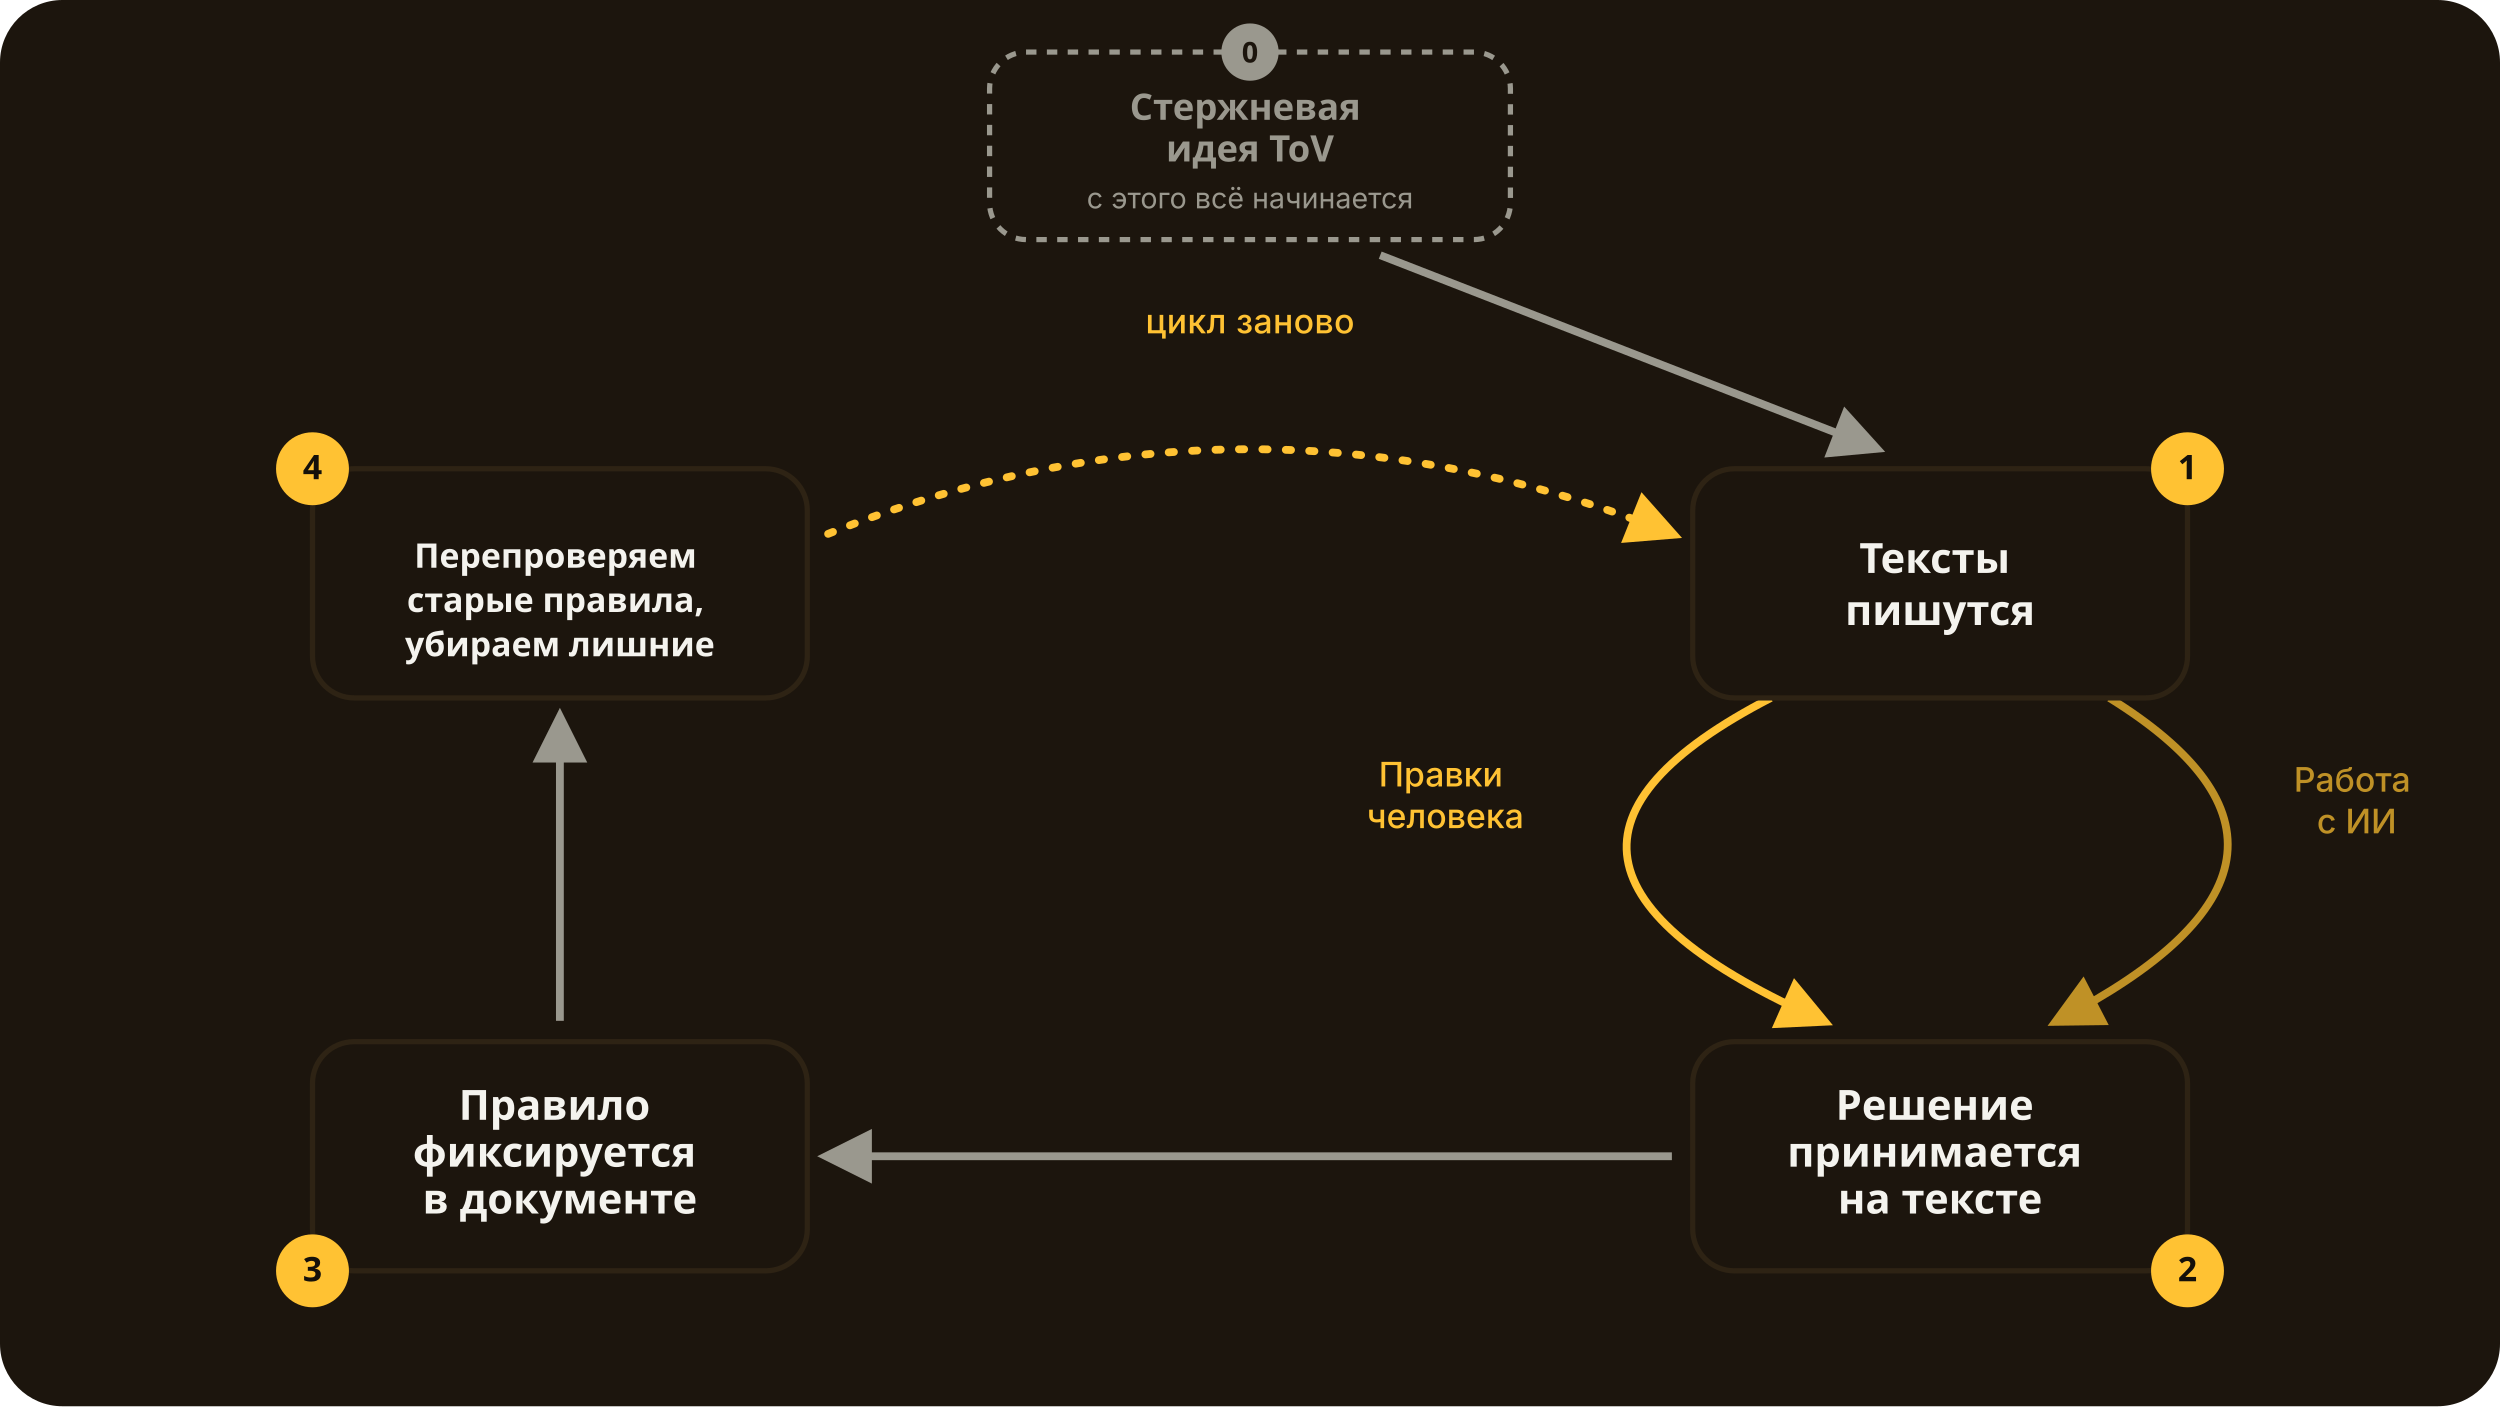
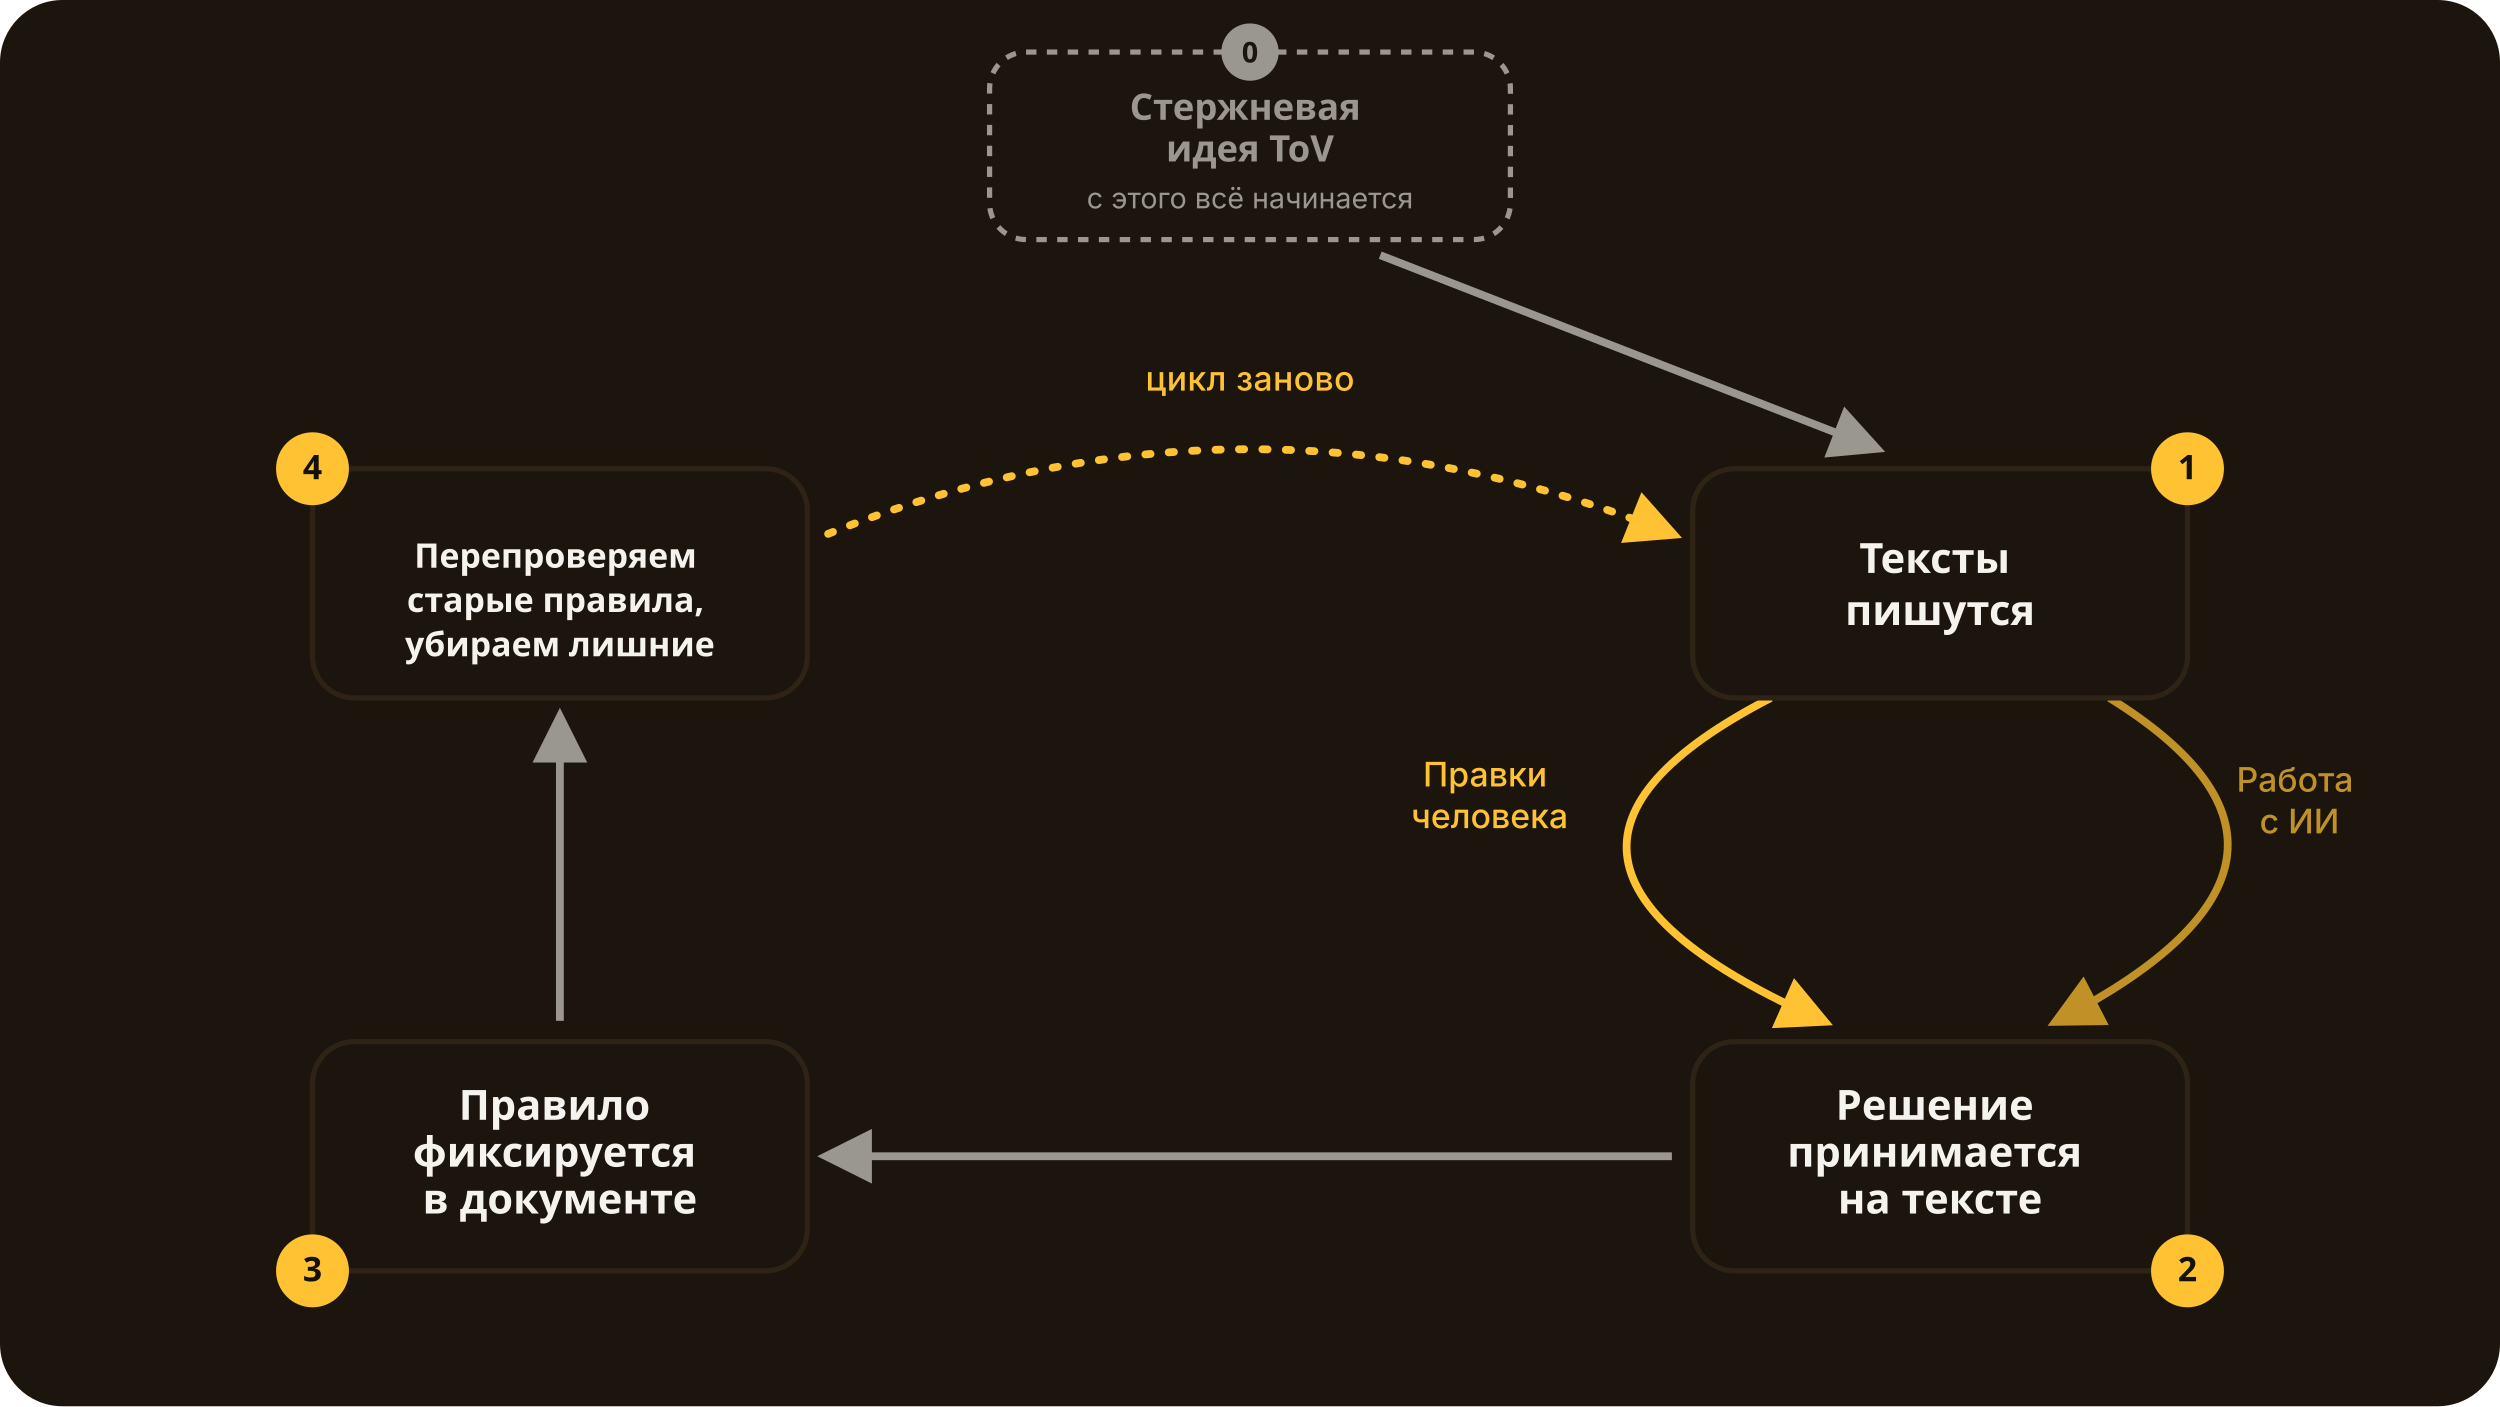
<svg xmlns="http://www.w3.org/2000/svg" viewBox="0 0 960 540" width="100%" height="auto" style="display:block;width:100%;height:auto;" role="img" aria-labelledby="illus-title illus-desc">
  <style>
    .kr-node-title {
      font-family: "Unbounded", sans-serif;
      font-weight: 600;
      font-size: 16px;
      fill: #f4f3ee;
      text-anchor: middle;
    }
    .kr-node-title-sm { font-size: 13px; }
    .kr-node-title-0 {
      font-family: "Unbounded", sans-serif;
      font-weight: 600;
      font-size: 14px;
      fill: #9a988e;
      text-anchor: middle;
    }
    .kr-node-caption {
      font-family: "Inter", sans-serif;
      font-weight: 400;
      font-size: 11px;
      fill: #9a988e;
      text-anchor: middle;
    }
    .kr-node-num {
      font-family: "Unbounded", sans-serif;
      font-weight: 700;
      font-size: 13px;
      fill: #14100a;
      text-anchor: middle;
    }
    .kr-node-num-0 {
      font-family: "Unbounded", sans-serif;
      font-weight: 700;
      font-size: 11px;
      fill: #1c150d;
      text-anchor: middle;
    }
    .kr-label-human {
      font-family: "Inter", sans-serif;
      font-weight: 500;
      font-size: 13px;
      fill: #ffc233;
      text-anchor: middle;
    }
    .kr-label-ai {
      font-family: "Inter", sans-serif;
      font-weight: 500;
      font-size: 13px;
      fill: #bf9126;
      text-anchor: middle;
    }
    .kr-loop-label {
      font-family: "Inter", sans-serif;
      font-weight: 500;
      font-size: 13px;
      letter-spacing: 0.01em;
      fill: #ffc233;
      text-anchor: middle;
    }
  </style>
  <defs>
    <marker id="kr-arrow-flow" viewBox="0 0 10 10" refX="8" refY="5" markerWidth="7" markerHeight="7" orient="auto-start-reverse">
      <path d="M0,0 L10,5 L0,10 Z" fill="#9a988e" />
    </marker>
    <marker id="kr-arrow-human" viewBox="0 0 10 10" refX="8" refY="5" markerWidth="7" markerHeight="7" orient="auto-start-reverse">
      <path d="M0,0 L10,5 L0,10 Z" fill="#ffc233" />
    </marker>
    <marker id="kr-arrow-ai" viewBox="0 0 10 10" refX="8" refY="5" markerWidth="7" markerHeight="7" orient="auto-start-reverse">
      <path d="M0,0 L10,5 L0,10 Z" fill="#bf9126" />
    </marker>
    <marker id="kr-arrow-loop" viewBox="0 0 10 10" refX="8" refY="5" markerWidth="7" markerHeight="7" orient="auto-start-reverse">
      <path d="M0,0 L10,5 L0,10 Z" fill="#ffc233" />
    </marker>
  </defs>
  <rect x="0" y="0" width="960" height="540" rx="24" fill="#1c150d" />
  <path d="M318,205 Q480,140 642,205" fill="none" stroke="#ffc233" stroke-width="3" stroke-dasharray="2 7" stroke-linecap="round" marker-end="url(#kr-arrow-loop)" />
-   <text x="480" y="128" class="kr-loop-label">цикл заново</text>
+   <text x="480" y="150" class="kr-loop-label">цикл заново</text>
  <line x1="530" y1="98" x2="720" y2="172" stroke="#9a988e" stroke-width="3" marker-end="url(#kr-arrow-flow)" />
  <line x1="642" y1="444" x2="318" y2="444" stroke="#9a988e" stroke-width="3" marker-end="url(#kr-arrow-flow)" />
  <line x1="215" y1="392" x2="215" y2="276" stroke="#9a988e" stroke-width="3" marker-end="url(#kr-arrow-flow)" />
  <path d="M680,268 Q560,330 700,392" fill="none" stroke="#ffc233" stroke-width="3" marker-end="url(#kr-arrow-human)" />
  <path d="M810,268 Q910,330 790,392" fill="none" stroke="#bf9126" stroke-width="3" marker-end="url(#kr-arrow-ai)" />
-   <text x="555" y="302" class="kr-label-human">
-     <tspan x="555" dy="0">Правки</tspan>
-     <tspan x="555" dy="16">человека</tspan>
+   <text x="572" y="302" class="kr-label-human">
+     <tspan x="572" dy="0">Правки</tspan>
+     <tspan x="572" dy="16">человека</tspan>
  </text>
-   <text x="905" y="304" class="kr-label-ai">
-     <tspan x="905" dy="0">Работа</tspan>
-     <tspan x="905" dy="16">с ИИ</tspan>
+   <text x="883" y="304" class="kr-label-ai">
+     <tspan x="883" dy="0">Работа</tspan>
+     <tspan x="883" dy="16">с ИИ</tspan>
  </text>
  <g>
    <rect x="380" y="20" width="200" height="72" rx="14" fill="#1c150d" stroke="#9a988e" stroke-width="2" stroke-dasharray="4 4" />
    <text x="480" y="46" class="kr-node-title-0">
      <tspan x="480" dy="0">Стержневая</tspan>
      <tspan x="480" dy="16">идея ToV</tspan>
    </text>
    <text x="480" y="80" class="kr-node-caption">с этого всё начинается</text>
    <circle cx="480" cy="20" r="11" fill="#9a988e" />
    <text x="480" y="24" class="kr-node-num-0">0</text>
  </g>
  <g>
    <rect x="650" y="180" width="190" height="88" rx="16" fill="#1c150d" stroke="#2e2314" stroke-width="2" />
    <text x="745" y="220" class="kr-node-title">
      <tspan x="745" dy="0">Тексты</tspan>
      <tspan x="745" dy="20">пишутся</tspan>
    </text>
    <circle cx="840" cy="180" r="14" fill="#ffc233" />
    <text x="840" y="184" class="kr-node-num">1</text>
  </g>
  <g>
    <rect x="650" y="400" width="190" height="88" rx="16" fill="#1c150d" stroke="#2e2314" stroke-width="2" />
    <text x="745" y="430" class="kr-node-title">
      <tspan x="745" dy="0">Решение</tspan>
      <tspan x="745" dy="18">принимается</tspan>
      <tspan x="745" dy="18">на тексте</tspan>
    </text>
    <circle cx="840" cy="488" r="14" fill="#ffc233" />
    <text x="840" y="492" class="kr-node-num">2</text>
  </g>
  <g>
    <rect x="120" y="400" width="190" height="88" rx="16" fill="#1c150d" stroke="#2e2314" stroke-width="2" />
    <text x="215" y="430" class="kr-node-title">
      <tspan x="215" dy="0">Правило</tspan>
      <tspan x="215" dy="18">фиксируется</tspan>
      <tspan x="215" dy="18">в документе</tspan>
    </text>
    <circle cx="120" cy="488" r="14" fill="#ffc233" />
    <text x="120" y="492" class="kr-node-num">3</text>
  </g>
  <g>
    <rect x="120" y="180" width="190" height="88" rx="16" fill="#1c150d" stroke="#2e2314" stroke-width="2" />
    <text x="215" y="218" class="kr-node-title kr-node-title-sm">
      <tspan x="215" dy="0">Перепроверяем</tspan>
      <tspan x="215" dy="17">старые правила,</tspan>
      <tspan x="215" dy="17">убираем лишние</tspan>
    </text>
    <circle cx="120" cy="180" r="14" fill="#ffc233" />
    <text x="120" y="184" class="kr-node-num">4</text>
  </g>
</svg>
